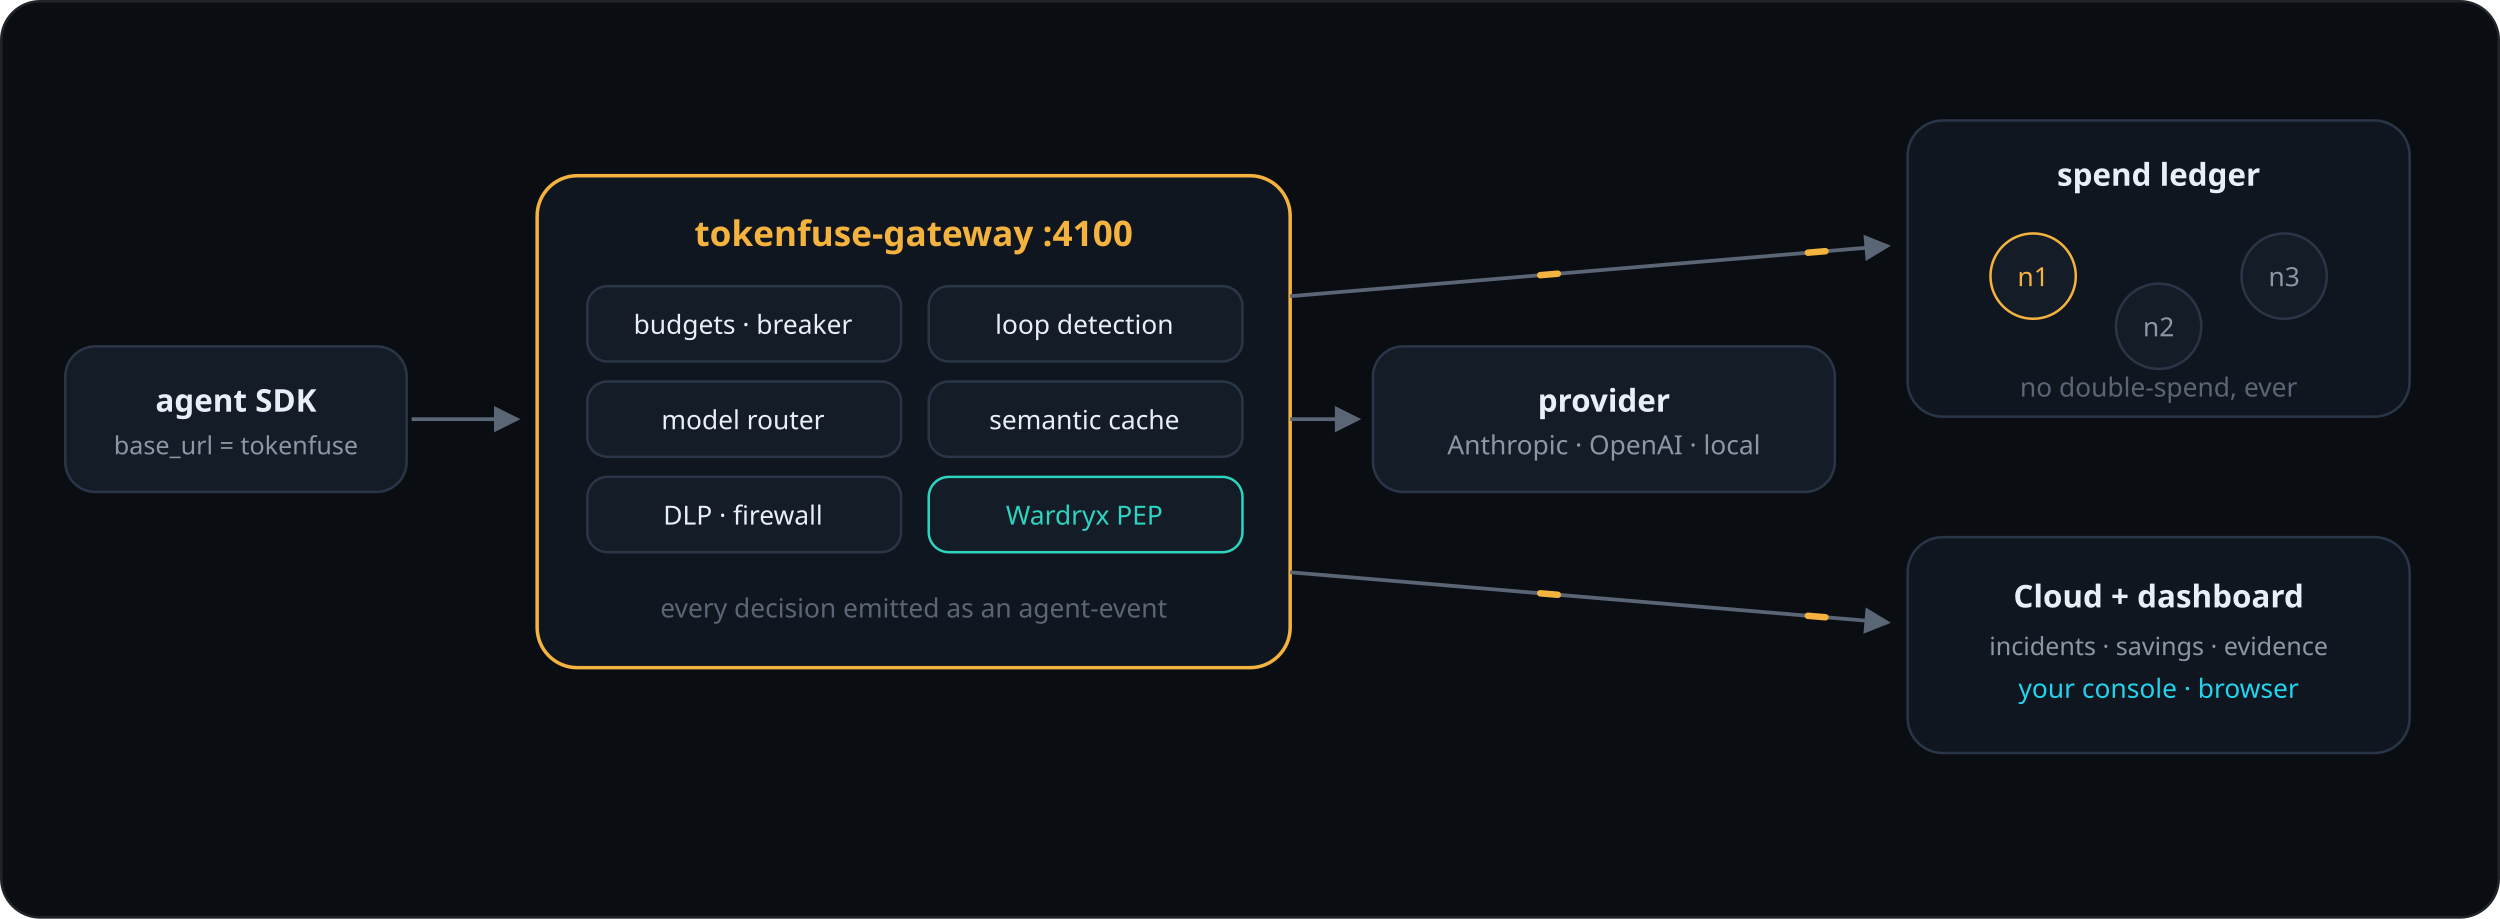
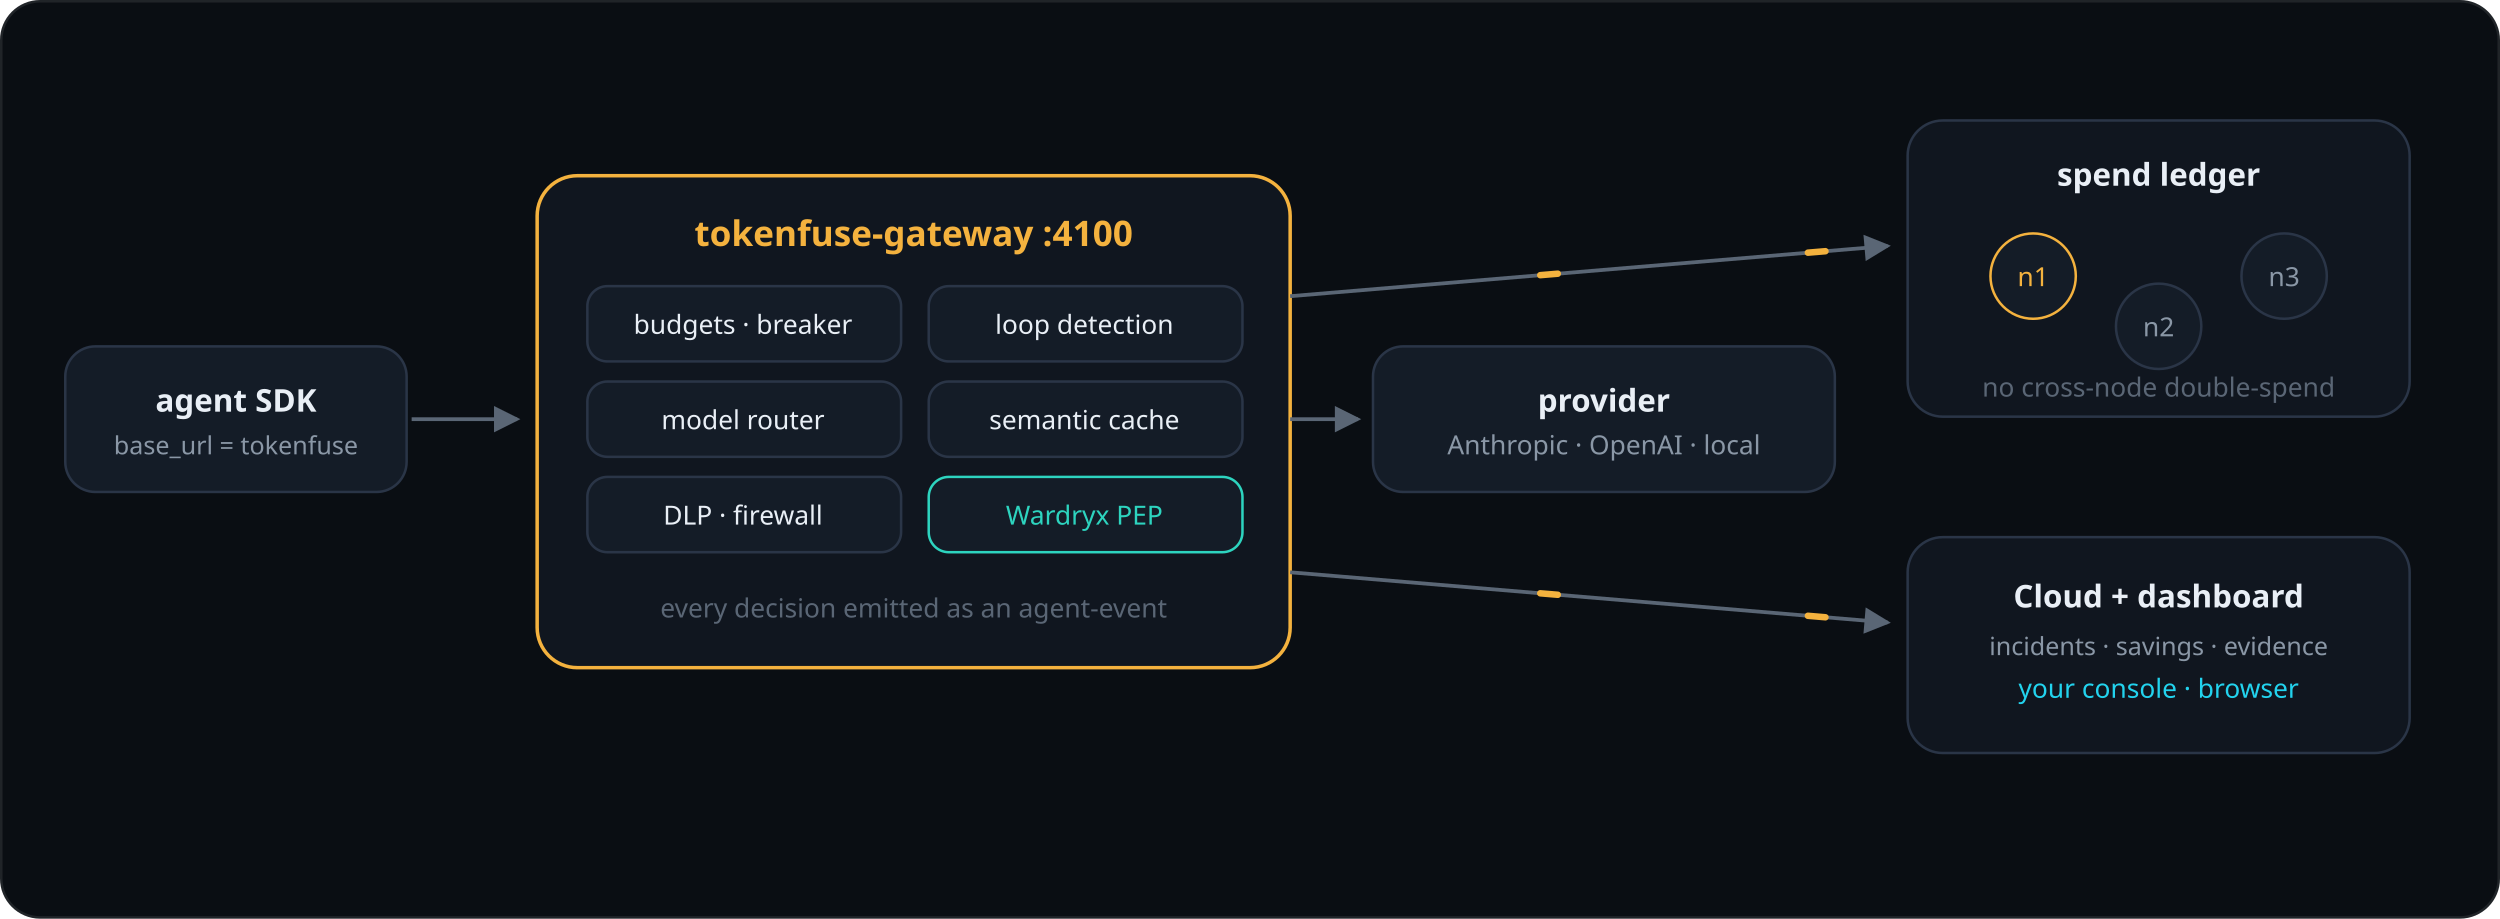
<svg xmlns="http://www.w3.org/2000/svg" viewBox="-18 -18 996 366" width="996" height="366" role="img" aria-label="TokenFuse: every agent call priced and gated in-line, one gateway by default and a raft cluster build when you need several">
  <style>@media (prefers-reduced-motion: reduce){.rd-anim{display:none}}</style>
  <rect x="-18" y="-18" width="996" height="366" rx="16" fill="#0A0E13" />
  <rect x="-17.5" y="-17.5" width="995" height="365" rx="15.5" fill="none" stroke="rgba(255,255,255,.09)" />
  <defs>
    <marker id="a2" viewBox="0 0 8 8" refX="7" refY="4" markerWidth="7" markerHeight="7" orient="auto">
      <path d="M0 0 L8 4 L0 8 z" fill="#5A6675" />
    </marker>
  </defs>
  <g font-family="ui-monospace,Menlo" text-anchor="middle">
    <rect x="8" y="120" width="136" height="58" rx="12" fill="#141C27" stroke="#2a3547" />
    <text x="76" y="146" fill="#E9EFF6" font-size="12.5" font-weight="700">agent SDK</text>
    <text x="76" y="163" fill="#8A97A6" font-size="10">base_url = tokenfuse</text>
    <rect x="196" y="52" width="300" height="196" rx="16" fill="#10161F" stroke="#F4B23E" stroke-width="1.4" />
    <rect x="196" y="52" width="300" height="196" rx="16" fill="none" stroke="#0A0E13" stroke-width="1.6" class="rd-anim" opacity="0">
      <animate attributeName="opacity" values="0;.55;0" dur="3.4s" repeatCount="indefinite" />
    </rect>
    <text x="346" y="80" fill="#F4B23E" font-size="14" font-weight="700">tokenfuse-gateway :4100</text>
    <g font-size="10.5" fill="#8A97A6">
      <rect x="216" y="96" width="125" height="30" rx="8" fill="#141C27" stroke="#2a3547" />
      <text x="278" y="115" fill="#E9EFF6">budgets · breaker</text>
      <rect x="352" y="96" width="125" height="30" rx="8" fill="#141C27" stroke="#2a3547" />
      <text x="414" y="115" fill="#E9EFF6">loop detection</text>
      <rect x="216" y="134" width="125" height="30" rx="8" fill="#141C27" stroke="#2a3547" />
      <text x="278" y="153" fill="#E9EFF6">model router</text>
      <rect x="352" y="134" width="125" height="30" rx="8" fill="#141C27" stroke="#2a3547" />
      <text x="414" y="153" fill="#E9EFF6">semantic cache</text>
      <rect x="216" y="172" width="125" height="30" rx="8" fill="#141C27" stroke="#2a3547" />
      <text x="278" y="191" fill="#E9EFF6">DLP · firewall</text>
      <rect x="352" y="172" width="125" height="30" rx="8" fill="#141C27" stroke="#2DD4BF" />
      <text x="414" y="191" fill="#2DD4BF">Wardryx PEP</text>
      <text x="346" y="228" fill="#5A6675" font-size="10.5">every decision emitted as an agent-event</text>
    </g>
    <rect x="529" y="120" width="184" height="58" rx="12" fill="#141C27" stroke="#2a3547" />
    <text x="621" y="146" fill="#E9EFF6" font-size="12.5" font-weight="700">provider</text>
    <text x="621" y="163" fill="#8A97A6" font-size="10.5">Anthropic · OpenAI · local</text>
    <rect x="742" y="30" width="200" height="118" rx="14" fill="#10161F" stroke="#2a3547" />
    <text x="842" y="56" fill="#E9EFF6" font-size="12.5" font-weight="700">spend ledger</text>
    <g font-size="10.5" fill="#8A97A6">
      <circle cx="792" cy="92" r="17" fill="#141C27" stroke="#F4B23E" />
      <text x="792" y="96" fill="#F4B23E">n1</text>
      <circle cx="842" cy="112" r="17" fill="#141C27" stroke="#2a3547" />
      <text x="842" y="116">n2</text>
      <circle cx="892" cy="92" r="17" fill="#141C27" stroke="#2a3547" />
      <text x="892" y="96">n3</text>
    </g>
-     <text x="842" y="140" fill="#5A6675" font-size="10.5">no double-spend, ever</text>
+     <text x="842" y="140" fill="#5A6675" font-size="10.5">no cross-node double-spend</text>
    <rect x="742" y="196" width="200" height="86" rx="14" fill="#10161F" stroke="#2a3547" />
    <text x="842" y="224" fill="#E9EFF6" font-size="12.5" font-weight="700">Cloud + dashboard</text>
    <text x="842" y="243" fill="#8A97A6" font-size="10">incidents · savings · evidence</text>
    <text x="842" y="260" fill="#22D3EE" font-size="10.5">your console · browser</text>
  </g>
  <g stroke="#5A6675" stroke-width="1.5" class="flow">
    <line x1="146" y1="149" x2="188" y2="149" marker-end="url(#a2)" />
    <line x1="496" y1="149" x2="523" y2="149" marker-end="url(#a2)" />
    <line x1="496" y1="100" x2="734" y2="80" marker-end="url(#a2)" />
    <line x1="496" y1="210" x2="734" y2="230" marker-end="url(#a2)" />
  </g>
  <g fill="none" class="rd-anim">
    <line x1="146" y1="149" x2="188" y2="149" pathLength="100" stroke="#F4B23E" stroke-width="2.6" stroke-linecap="round" stroke-dasharray="7 100" stroke-dashoffset="7">
      <animate attributeName="stroke-dashoffset" from="7" to="-100" dur="2.4s" begin="-0.00s" repeatCount="indefinite" />
    </line>
    <line x1="496" y1="149" x2="523" y2="149" pathLength="100" stroke="#F4B23E" stroke-width="2.6" stroke-linecap="round" stroke-dasharray="7 100" stroke-dashoffset="7">
      <animate attributeName="stroke-dashoffset" from="7" to="-100" dur="2.4s" begin="-0.37s" repeatCount="indefinite" />
    </line>
    <line x1="496" y1="100" x2="734" y2="80" pathLength="100" stroke="#F4B23E" stroke-width="2.6" stroke-linecap="round" stroke-dasharray="7 100" stroke-dashoffset="7">
      <animate attributeName="stroke-dashoffset" from="7" to="-100" dur="2.4s" begin="-0.74s" repeatCount="indefinite" />
    </line>
    <line x1="496" y1="210" x2="734" y2="230" pathLength="100" stroke="#F4B23E" stroke-width="2.6" stroke-linecap="round" stroke-dasharray="7 100" stroke-dashoffset="7">
      <animate attributeName="stroke-dashoffset" from="7" to="-100" dur="2.4s" begin="-1.11s" repeatCount="indefinite" />
    </line>
  </g>
</svg>
